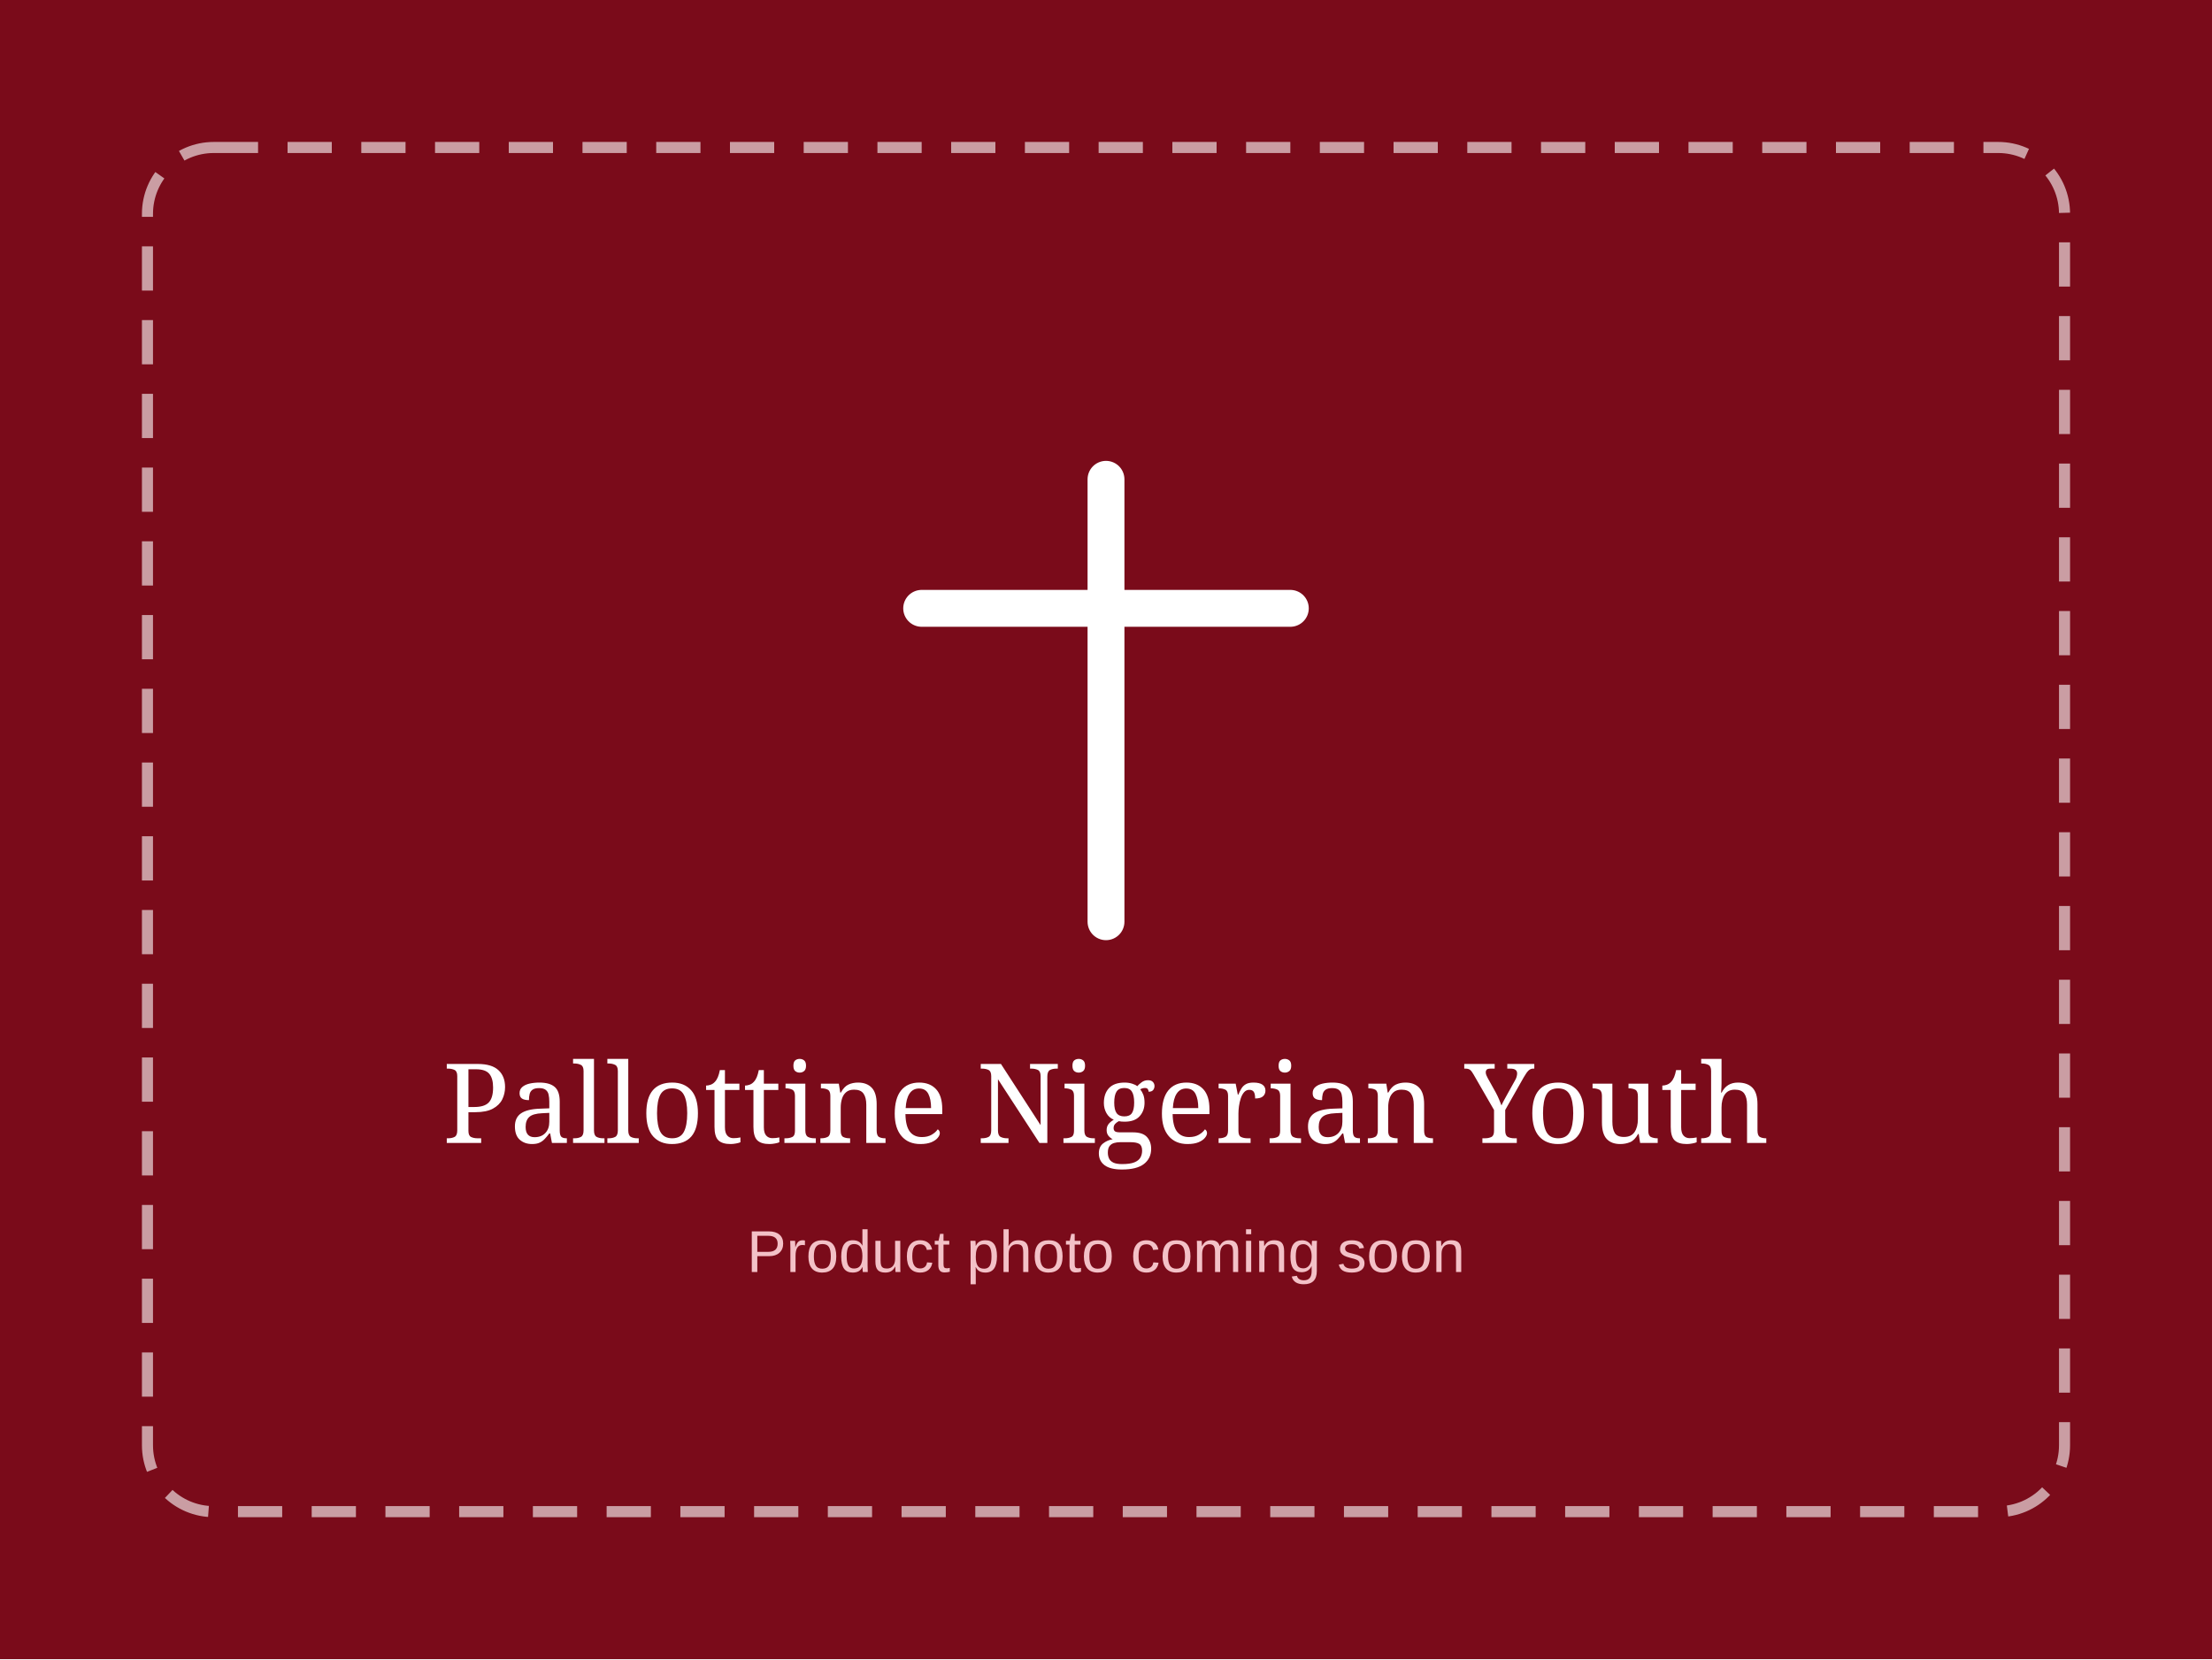
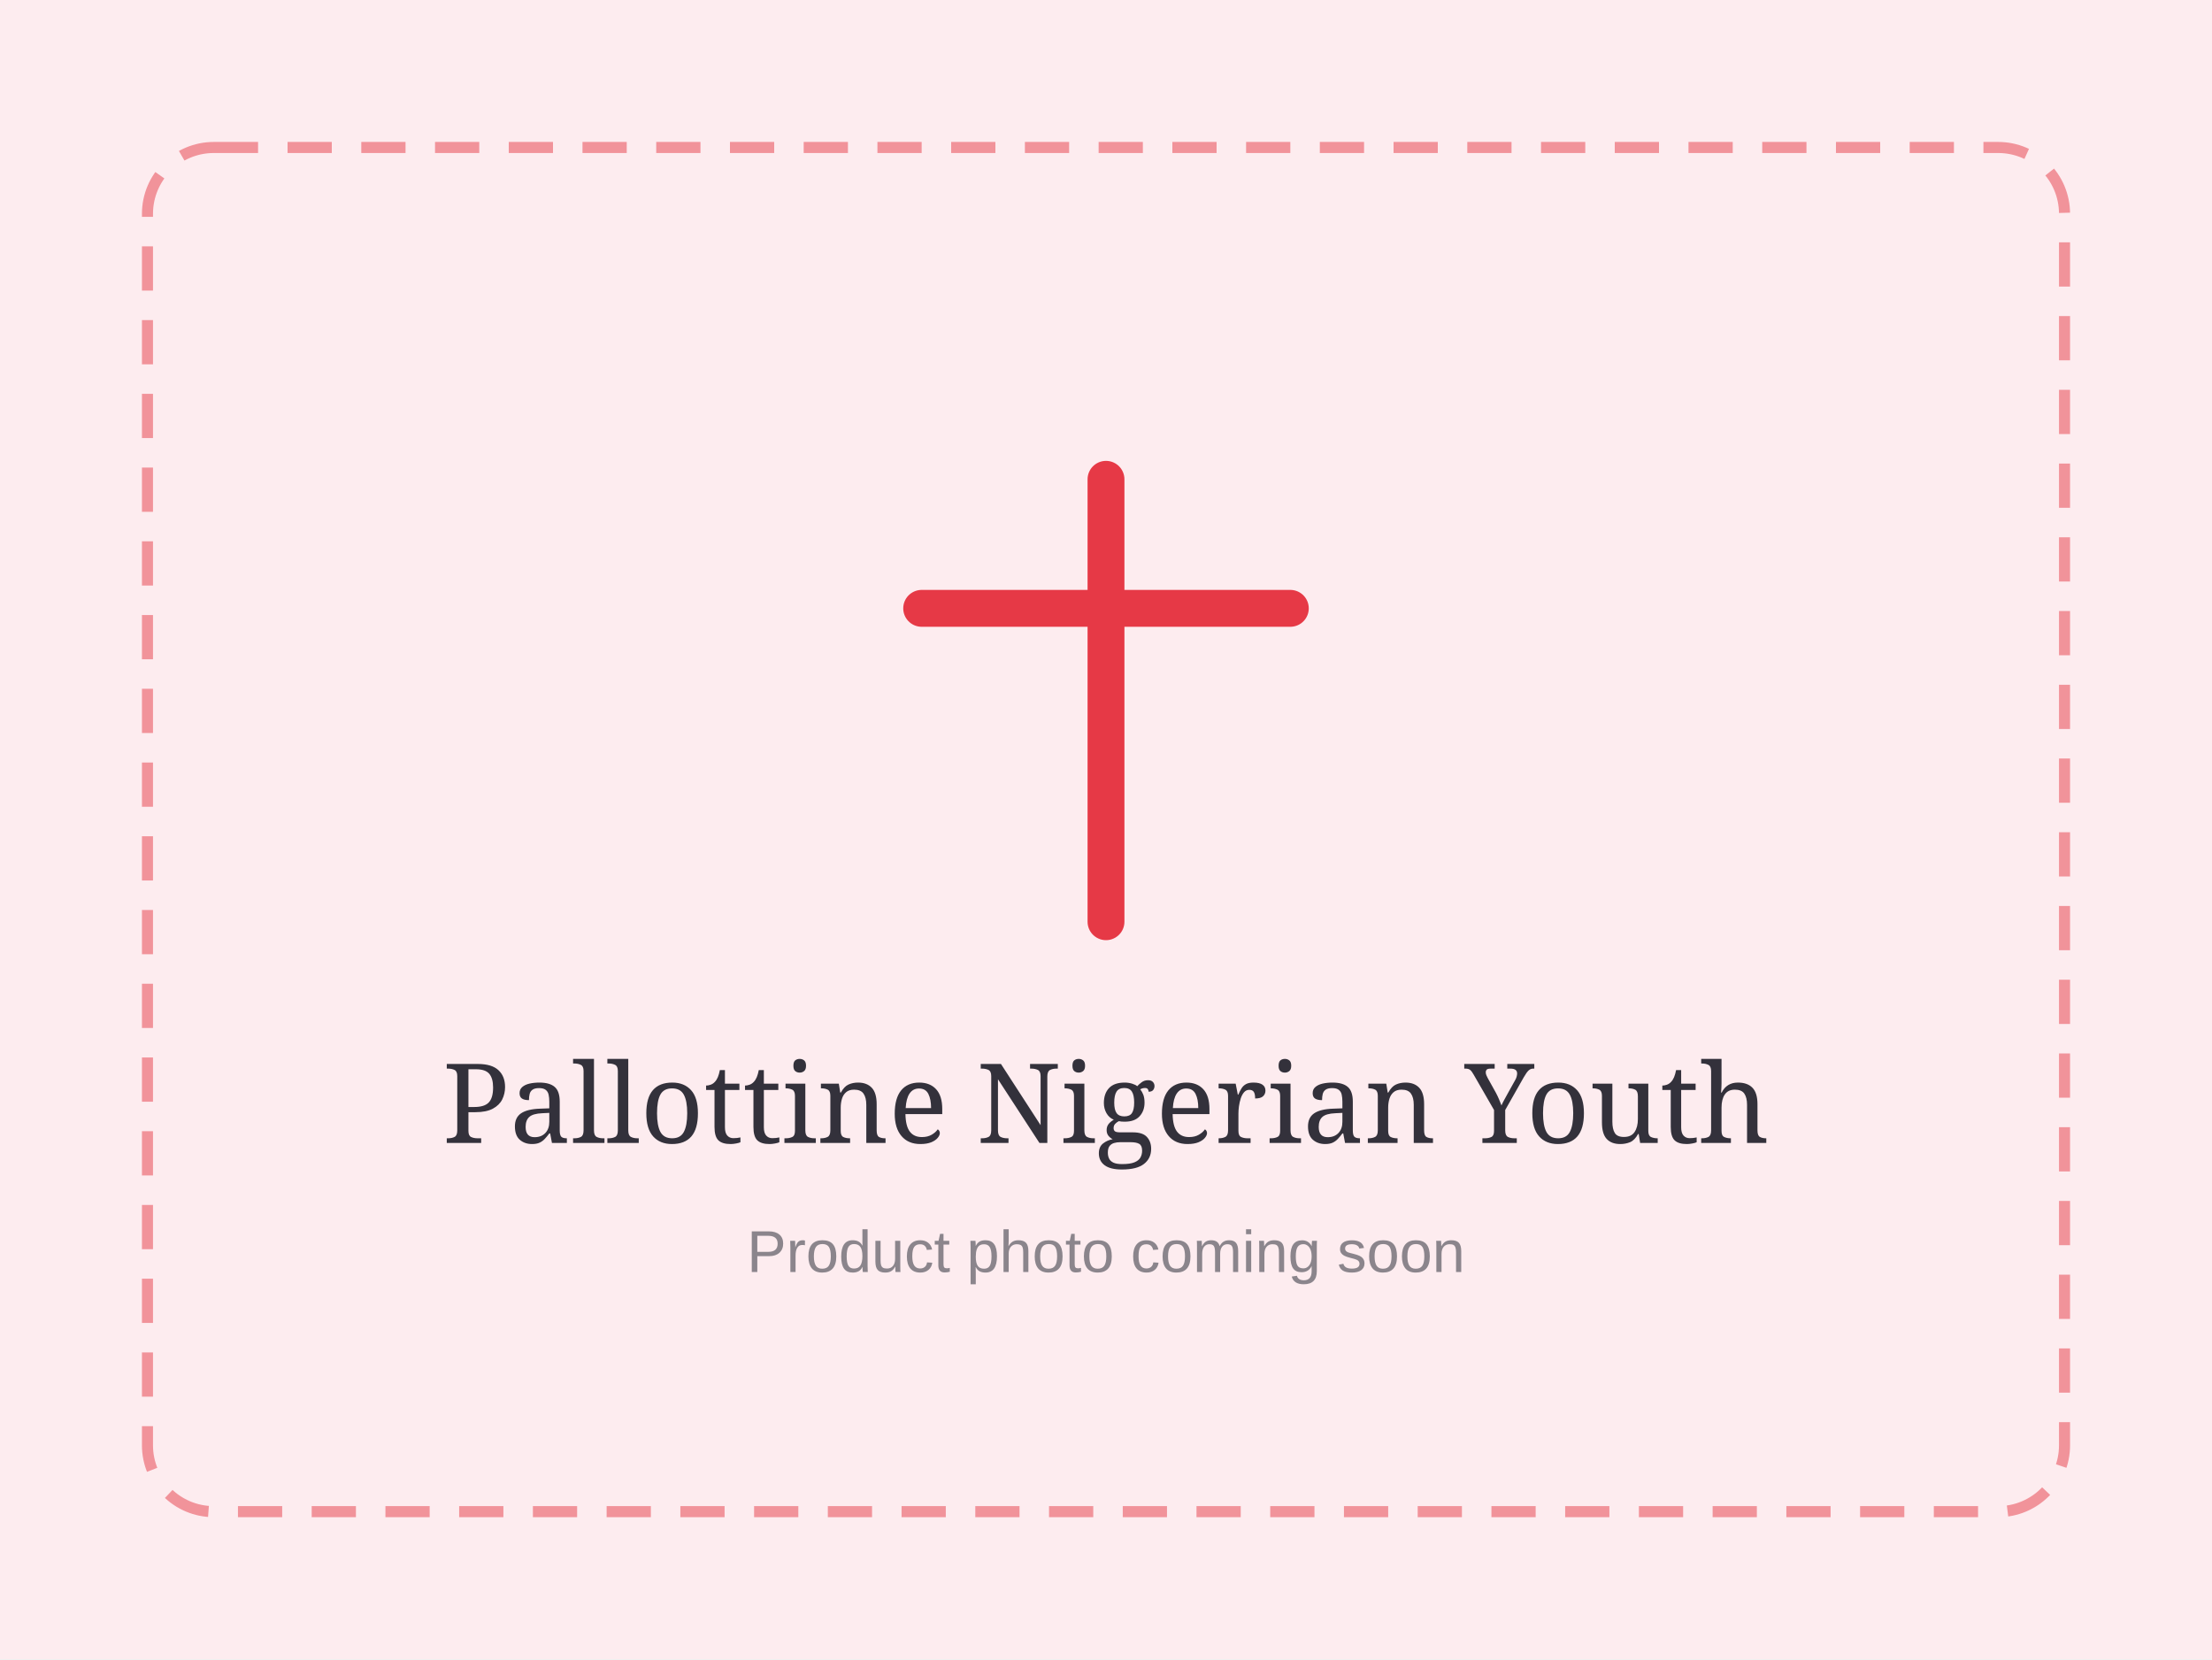
<svg xmlns="http://www.w3.org/2000/svg" width="600" height="450" viewBox="0 0 600 450">
-   <rect width="600" height="450" fill="#7A0B1A" />
-   <rect x="40" y="40" width="520" height="370" rx="18" fill="none" stroke="#ffffff" stroke-width="3" stroke-dasharray="12 8" opacity=".6" />
-   <g fill="none" stroke="#ffffff" stroke-width="10" stroke-linecap="round">
+   <rect width="600" height="450" fill="#FDECEF" />
+   <rect x="40" y="40" width="520" height="370" rx="18" fill="none" stroke="#E63946" stroke-width="3" stroke-dasharray="12 8" opacity=".5" />
+   <g fill="none" stroke="#E63946" stroke-width="10" stroke-linecap="round">
    <path d="M300 130v120M250 165h100" />
  </g>
-   <text x="300" y="310" text-anchor="middle" font-family="Georgia,serif" font-size="30" fill="#ffffff">Pallottine Nigerian Youth</text>
-   <text x="300" y="345" text-anchor="middle" font-family="Arial,sans-serif" font-size="16" fill="#f3c1c7">Product photo coming soon</text>
+   <text x="300" y="310" text-anchor="middle" font-family="Georgia,serif" font-size="30" fill="#33313B">Pallottine Nigerian Youth</text>
+   <text x="300" y="345" text-anchor="middle" font-family="Arial,sans-serif" font-size="16" fill="#8B858C">Product photo coming soon</text>
</svg>
